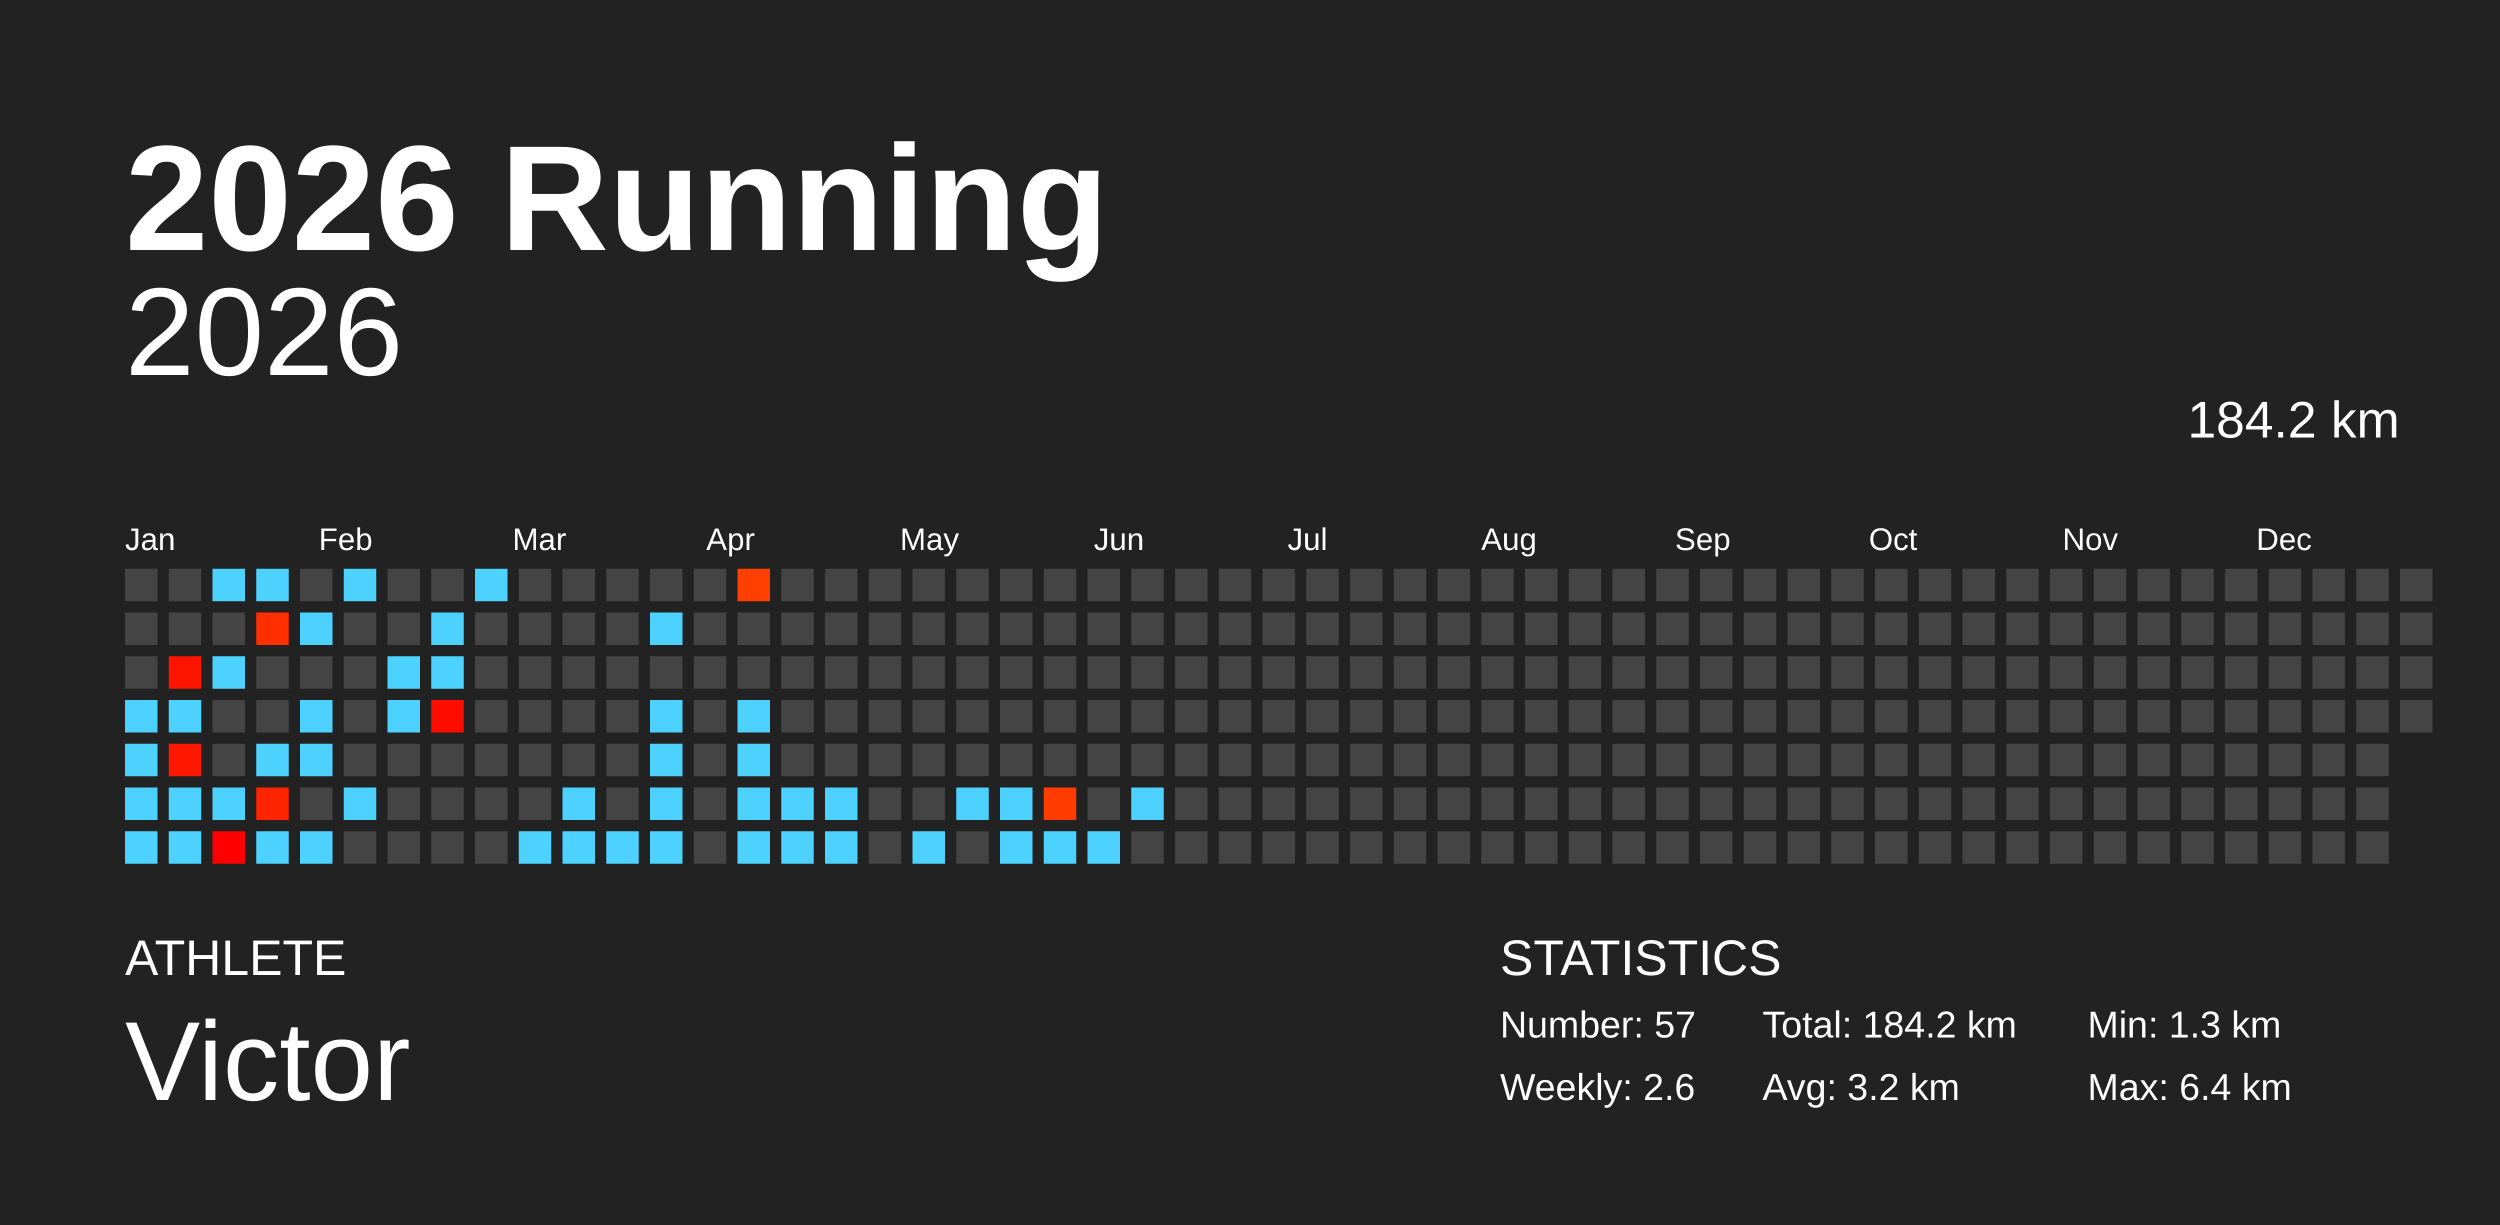
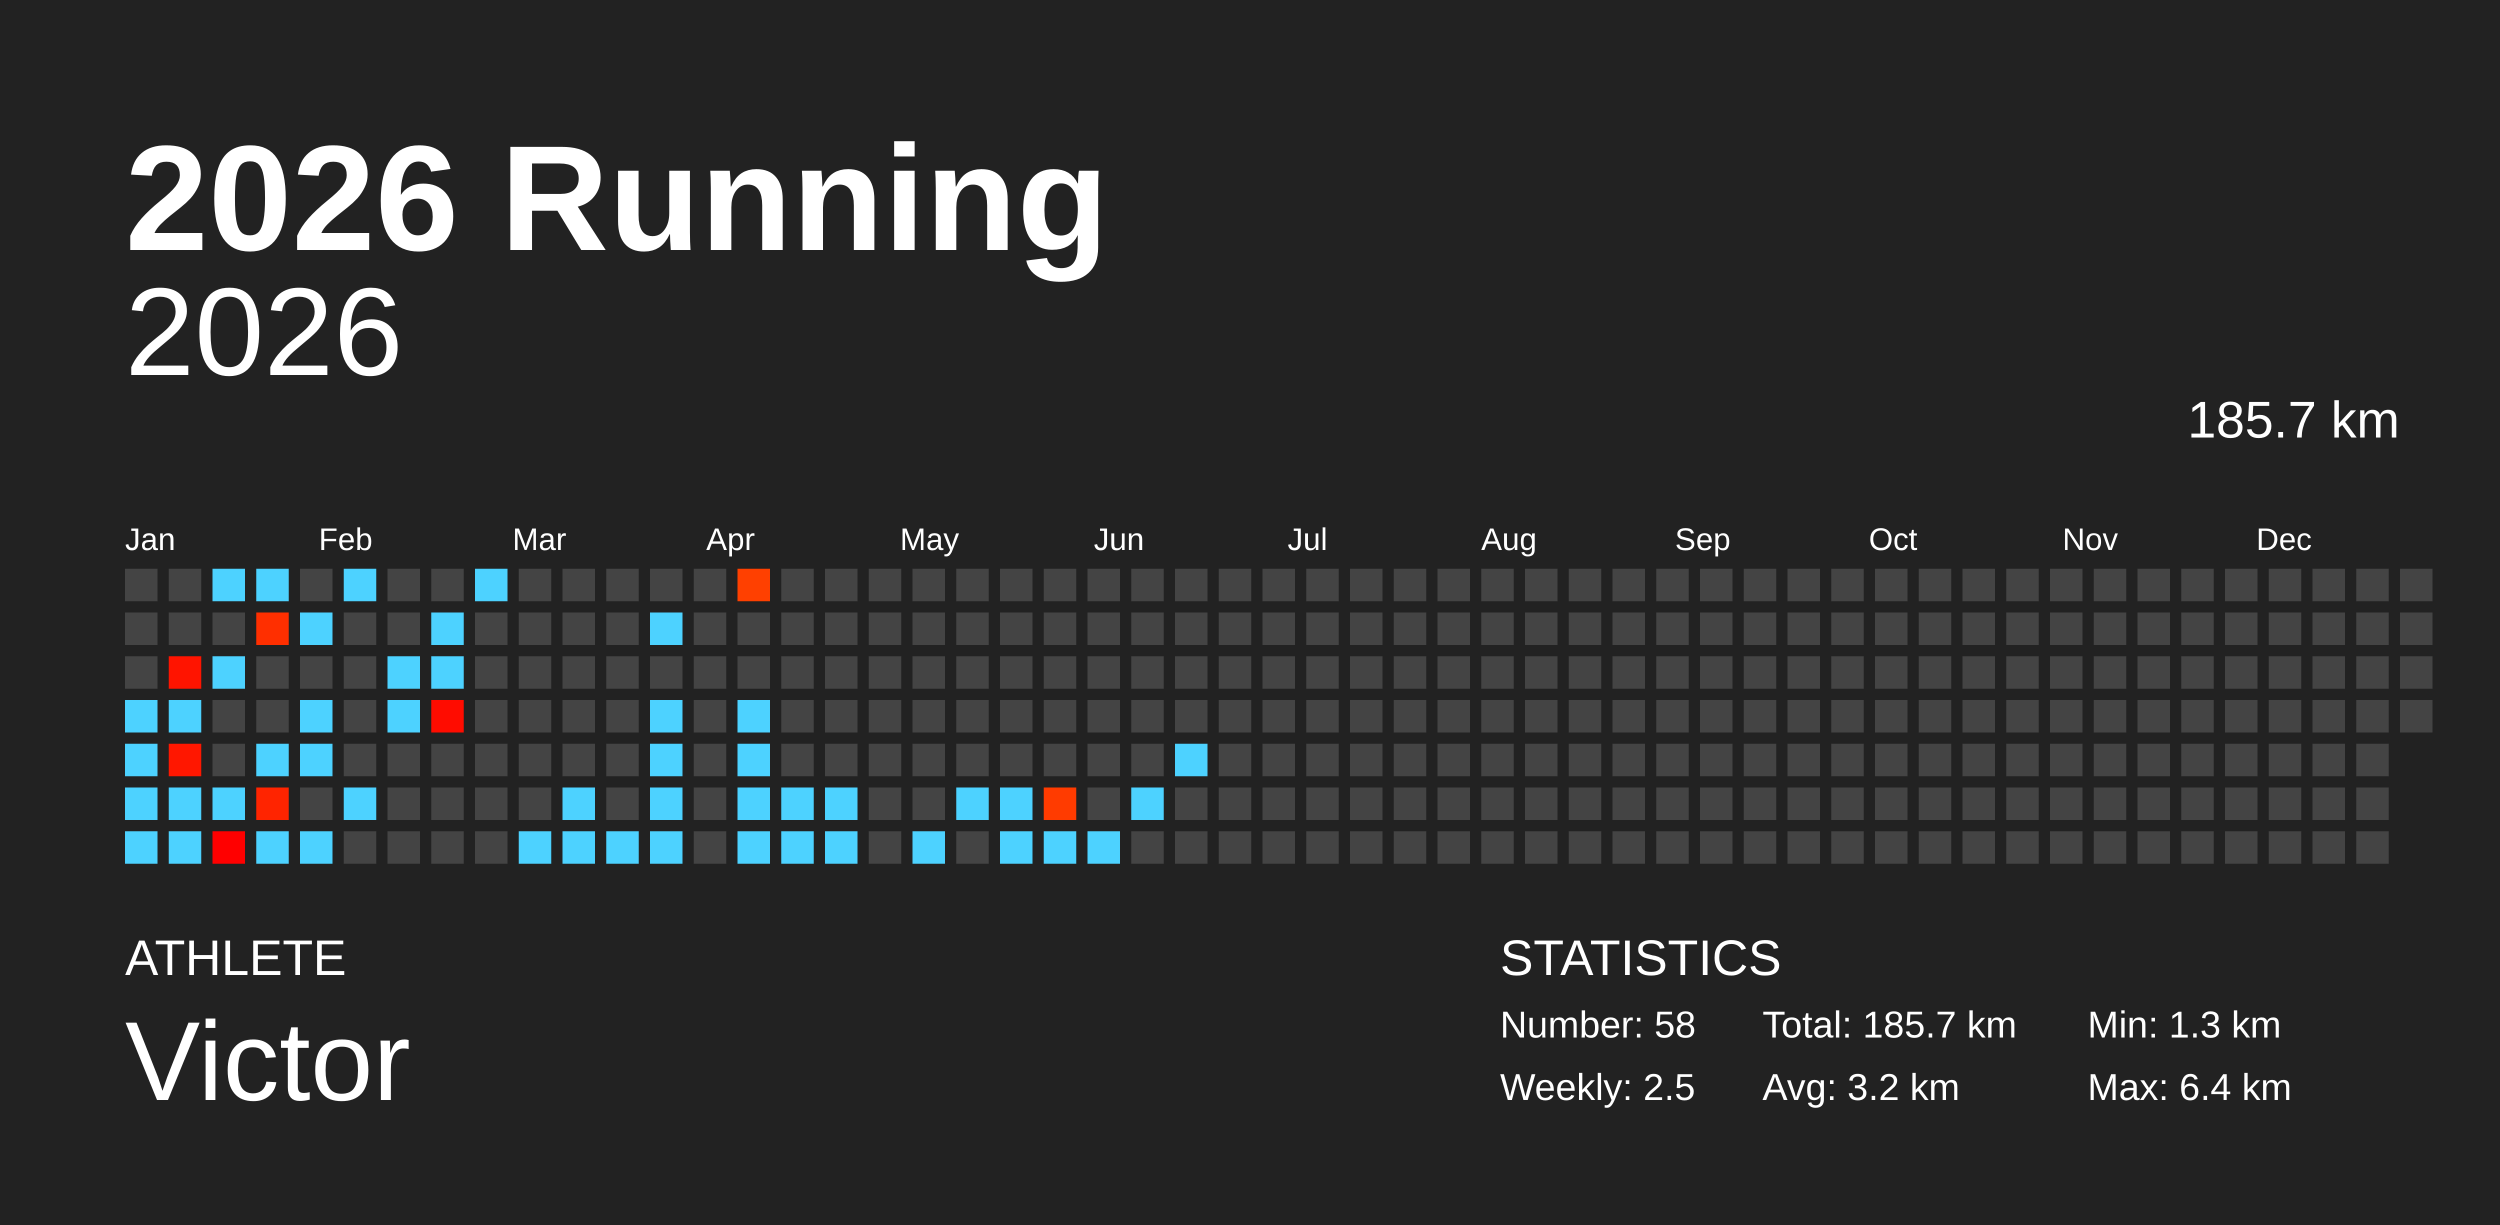
<svg xmlns="http://www.w3.org/2000/svg" baseProfile="full" height="98mm" version="1.1" viewBox="0,0,200,98" width="200mm">
  <defs />
  <rect fill="#222222" height="98" width="200" x="0" y="0" />
  <text fill="#FFFFFF" style="font-size:12px; font-family:Arial; font-weight:bold;" x="10" y="20">2026 Running</text>
  <text fill="#FFFFFF" style="font-size:4px; font-family:Arial" x="10" y="78">ATHLETE</text>
  <text fill="#FFFFFF" style="font-size:9px; font-family:Arial" x="10" y="88">Victor</text>
  <text fill="#FFFFFF" style="font-size:4px; font-family:Arial" x="120" y="78">STATISTICS</text>
-   <text fill="#FFFFFF" style="font-size:3px; font-family:Arial" x="120" y="83">Number: 57</text>
-   <text fill="#FFFFFF" style="font-size:3px; font-family:Arial" x="120" y="88">Weekly: 2.6</text>
-   <text fill="#FFFFFF" style="font-size:3px; font-family:Arial" x="141" y="83">Total: 184.2 km</text>
+   <text fill="#FFFFFF" style="font-size:3px; font-family:Arial" x="120" y="83">Number: 58</text>
+   <text fill="#FFFFFF" style="font-size:3px; font-family:Arial" x="120" y="88">Weekly: 2.5</text>
+   <text fill="#FFFFFF" style="font-size:3px; font-family:Arial" x="141" y="83">Total: 185.7 km</text>
  <text fill="#FFFFFF" style="font-size:3px; font-family:Arial" x="141" y="88">Avg: 3.2 km</text>
  <text fill="#FFFFFF" style="font-size:3px; font-family:Arial" x="167" y="83">Min: 1.3 km</text>
  <text fill="#FFFFFF" style="font-size:3px; font-family:Arial" x="167" y="88">Max: 6.4 km</text>
  <text alignment-baseline="hanging" fill="#FFFFFF" style="font-size:10.0px; font-family:Arial;" x="10" y="30">2026</text>
-   <text alignment-baseline="hanging" fill="#FFFFFF" style="font-size:4.125px; font-family:Arial;" x="175" y="35">184.2 km</text>
+   <text alignment-baseline="hanging" fill="#FFFFFF" style="font-size:4.125px; font-family:Arial;" x="175" y="35">185.7 km</text>
  <text fill="#FFFFFF" style="font-size:2.5px; font-family:Arial" x="10.0" y="44">Jan</text>
  <text fill="#FFFFFF" style="font-size:2.5px; font-family:Arial" x="25.5" y="44">Feb</text>
  <text fill="#FFFFFF" style="font-size:2.5px; font-family:Arial" x="41.0" y="44">Mar</text>
  <text fill="#FFFFFF" style="font-size:2.5px; font-family:Arial" x="56.5" y="44">Apr</text>
  <text fill="#FFFFFF" style="font-size:2.5px; font-family:Arial" x="72.0" y="44">May</text>
  <text fill="#FFFFFF" style="font-size:2.5px; font-family:Arial" x="87.5" y="44">Jun</text>
  <text fill="#FFFFFF" style="font-size:2.5px; font-family:Arial" x="103.0" y="44">Jul</text>
  <text fill="#FFFFFF" style="font-size:2.5px; font-family:Arial" x="118.5" y="44">Aug</text>
  <text fill="#FFFFFF" style="font-size:2.5px; font-family:Arial" x="134.0" y="44">Sep</text>
  <text fill="#FFFFFF" style="font-size:2.5px; font-family:Arial" x="149.5" y="44">Oct</text>
  <text fill="#FFFFFF" style="font-size:2.5px; font-family:Arial" x="165.0" y="44">Nov</text>
  <text fill="#FFFFFF" style="font-size:2.5px; font-family:Arial" x="180.5" y="44">Dec</text>
  <rect fill="#444444" height="2.6" width="2.6" x="10.0" y="45.5" />
  <rect fill="#444444" height="2.6" width="2.6" x="10.0" y="49.0" />
  <rect fill="#444444" height="2.6" width="2.6" x="10.0" y="52.5" />
  <rect fill="#4dd2ff" height="2.6" width="2.6" x="10.0" y="56.0" />
  <rect fill="#4dd2ff" height="2.6" width="2.6" x="10.0" y="59.5" />
  <rect fill="#4dd2ff" height="2.6" width="2.6" x="10.0" y="63.0" />
  <rect fill="#4dd2ff" height="2.6" width="2.6" x="10.0" y="66.5" />
  <rect fill="#444444" height="2.6" width="2.6" x="13.5" y="45.5" />
  <rect fill="#444444" height="2.6" width="2.6" x="13.5" y="49.0" />
  <rect fill="#ff1400" height="2.6" width="2.6" x="13.5" y="52.5" />
  <rect fill="#4dd2ff" height="2.6" width="2.6" x="13.5" y="56.0" />
  <rect fill="#ff1700" height="2.6" width="2.6" x="13.5" y="59.5" />
  <rect fill="#4dd2ff" height="2.6" width="2.6" x="13.5" y="63.0" />
  <rect fill="#4dd2ff" height="2.6" width="2.6" x="13.5" y="66.5" />
  <rect fill="#4dd2ff" height="2.6" width="2.6" x="17.0" y="45.5" />
  <rect fill="#444444" height="2.6" width="2.6" x="17.0" y="49.0" />
  <rect fill="#4dd2ff" height="2.6" width="2.6" x="17.0" y="52.5" />
  <rect fill="#444444" height="2.6" width="2.6" x="17.0" y="56.0" />
  <rect fill="#444444" height="2.6" width="2.6" x="17.0" y="59.5" />
  <rect fill="#4dd2ff" height="2.6" width="2.6" x="17.0" y="63.0" />
  <rect fill="#ff0000" height="2.6" width="2.6" x="17.0" y="66.5" />
  <rect fill="#4dd2ff" height="2.6" width="2.6" x="20.5" y="45.5" />
  <rect fill="#ff2f00" height="2.6" width="2.6" x="20.5" y="49.0" />
  <rect fill="#444444" height="2.6" width="2.6" x="20.5" y="52.5" />
  <rect fill="#444444" height="2.6" width="2.6" x="20.5" y="56.0" />
  <rect fill="#4dd2ff" height="2.6" width="2.6" x="20.5" y="59.5" />
  <rect fill="#ff2400" height="2.6" width="2.6" x="20.5" y="63.0" />
  <rect fill="#4dd2ff" height="2.6" width="2.6" x="20.5" y="66.5" />
  <rect fill="#444444" height="2.6" width="2.6" x="24.0" y="45.5" />
  <rect fill="#4dd2ff" height="2.6" width="2.6" x="24.0" y="49.0" />
  <rect fill="#444444" height="2.6" width="2.6" x="24.0" y="52.5" />
  <rect fill="#4dd2ff" height="2.6" width="2.6" x="24.0" y="56.0" />
  <rect fill="#4dd2ff" height="2.6" width="2.6" x="24.0" y="59.5" />
  <rect fill="#444444" height="2.6" width="2.6" x="24.0" y="63.0" />
  <rect fill="#4dd2ff" height="2.6" width="2.6" x="24.0" y="66.5" />
  <rect fill="#4dd2ff" height="2.6" width="2.6" x="27.5" y="45.5" />
  <rect fill="#444444" height="2.6" width="2.6" x="27.5" y="49.0" />
  <rect fill="#444444" height="2.6" width="2.6" x="27.5" y="52.5" />
  <rect fill="#444444" height="2.6" width="2.6" x="27.5" y="56.0" />
  <rect fill="#444444" height="2.6" width="2.6" x="27.5" y="59.5" />
  <rect fill="#4dd2ff" height="2.6" width="2.6" x="27.5" y="63.0" />
  <rect fill="#444444" height="2.6" width="2.6" x="27.5" y="66.5" />
  <rect fill="#444444" height="2.6" width="2.6" x="31.0" y="45.5" />
  <rect fill="#444444" height="2.6" width="2.6" x="31.0" y="49.0" />
  <rect fill="#4dd2ff" height="2.6" width="2.6" x="31.0" y="52.5" />
  <rect fill="#4dd2ff" height="2.6" width="2.6" x="31.0" y="56.0" />
  <rect fill="#444444" height="2.6" width="2.6" x="31.0" y="59.5" />
  <rect fill="#444444" height="2.6" width="2.6" x="31.0" y="63.0" />
  <rect fill="#444444" height="2.6" width="2.6" x="31.0" y="66.5" />
  <rect fill="#444444" height="2.6" width="2.6" x="34.5" y="45.5" />
  <rect fill="#4dd2ff" height="2.6" width="2.6" x="34.5" y="49.0" />
  <rect fill="#4dd2ff" height="2.6" width="2.6" x="34.5" y="52.5" />
  <rect fill="#ff0c00" height="2.6" width="2.6" x="34.5" y="56.0" />
  <rect fill="#444444" height="2.6" width="2.6" x="34.5" y="59.5" />
  <rect fill="#444444" height="2.6" width="2.6" x="34.5" y="63.0" />
  <rect fill="#444444" height="2.6" width="2.6" x="34.5" y="66.5" />
  <rect fill="#4dd2ff" height="2.6" width="2.6" x="38.0" y="45.5" />
  <rect fill="#444444" height="2.6" width="2.6" x="38.0" y="49.0" />
  <rect fill="#444444" height="2.6" width="2.6" x="38.0" y="52.5" />
  <rect fill="#444444" height="2.6" width="2.6" x="38.0" y="56.0" />
  <rect fill="#444444" height="2.6" width="2.6" x="38.0" y="59.5" />
  <rect fill="#444444" height="2.6" width="2.6" x="38.0" y="63.0" />
  <rect fill="#444444" height="2.6" width="2.6" x="38.0" y="66.5" />
  <rect fill="#444444" height="2.6" width="2.6" x="41.5" y="45.5" />
  <rect fill="#444444" height="2.6" width="2.6" x="41.5" y="49.0" />
  <rect fill="#444444" height="2.6" width="2.6" x="41.5" y="52.5" />
  <rect fill="#444444" height="2.6" width="2.6" x="41.5" y="56.0" />
  <rect fill="#444444" height="2.6" width="2.6" x="41.5" y="59.5" />
  <rect fill="#444444" height="2.6" width="2.6" x="41.5" y="63.0" />
  <rect fill="#4dd2ff" height="2.6" width="2.6" x="41.5" y="66.5" />
  <rect fill="#444444" height="2.6" width="2.6" x="45.0" y="45.5" />
  <rect fill="#444444" height="2.6" width="2.6" x="45.0" y="49.0" />
  <rect fill="#444444" height="2.6" width="2.6" x="45.0" y="52.5" />
  <rect fill="#444444" height="2.6" width="2.6" x="45.0" y="56.0" />
  <rect fill="#444444" height="2.6" width="2.6" x="45.0" y="59.5" />
  <rect fill="#4dd2ff" height="2.6" width="2.6" x="45.0" y="63.0" />
  <rect fill="#4dd2ff" height="2.6" width="2.6" x="45.0" y="66.5" />
  <rect fill="#444444" height="2.6" width="2.6" x="48.5" y="45.5" />
  <rect fill="#444444" height="2.6" width="2.6" x="48.5" y="49.0" />
  <rect fill="#444444" height="2.6" width="2.6" x="48.5" y="52.5" />
  <rect fill="#444444" height="2.6" width="2.6" x="48.5" y="56.0" />
  <rect fill="#444444" height="2.6" width="2.6" x="48.5" y="59.5" />
  <rect fill="#444444" height="2.6" width="2.6" x="48.5" y="63.0" />
  <rect fill="#4dd2ff" height="2.6" width="2.6" x="48.5" y="66.5" />
  <rect fill="#444444" height="2.6" width="2.6" x="52.0" y="45.5" />
  <rect fill="#4dd2ff" height="2.6" width="2.6" x="52.0" y="49.0" />
  <rect fill="#444444" height="2.6" width="2.6" x="52.0" y="52.5" />
  <rect fill="#4dd2ff" height="2.6" width="2.6" x="52.0" y="56.0" />
  <rect fill="#4dd2ff" height="2.6" width="2.6" x="52.0" y="59.5" />
  <rect fill="#4dd2ff" height="2.6" width="2.6" x="52.0" y="63.0" />
  <rect fill="#4dd2ff" height="2.6" width="2.6" x="52.0" y="66.5" />
  <rect fill="#444444" height="2.6" width="2.6" x="55.5" y="45.5" />
  <rect fill="#444444" height="2.6" width="2.6" x="55.5" y="49.0" />
  <rect fill="#444444" height="2.6" width="2.6" x="55.5" y="52.5" />
  <rect fill="#444444" height="2.6" width="2.6" x="55.5" y="56.0" />
  <rect fill="#444444" height="2.6" width="2.6" x="55.5" y="59.5" />
  <rect fill="#444444" height="2.6" width="2.6" x="55.5" y="63.0" />
  <rect fill="#444444" height="2.6" width="2.6" x="55.5" y="66.5" />
  <rect fill="#ff4000" height="2.6" width="2.6" x="59.0" y="45.5" />
  <rect fill="#444444" height="2.6" width="2.6" x="59.0" y="49.0" />
  <rect fill="#444444" height="2.6" width="2.6" x="59.0" y="52.5" />
  <rect fill="#4dd2ff" height="2.6" width="2.6" x="59.0" y="56.0" />
  <rect fill="#4dd2ff" height="2.6" width="2.6" x="59.0" y="59.5" />
  <rect fill="#4dd2ff" height="2.6" width="2.6" x="59.0" y="63.0" />
  <rect fill="#4dd2ff" height="2.6" width="2.6" x="59.0" y="66.5" />
  <rect fill="#444444" height="2.6" width="2.6" x="62.5" y="45.5" />
  <rect fill="#444444" height="2.6" width="2.6" x="62.5" y="49.0" />
  <rect fill="#444444" height="2.6" width="2.6" x="62.5" y="52.5" />
  <rect fill="#444444" height="2.6" width="2.6" x="62.5" y="56.0" />
  <rect fill="#444444" height="2.6" width="2.6" x="62.5" y="59.5" />
  <rect fill="#4dd2ff" height="2.6" width="2.6" x="62.5" y="63.0" />
  <rect fill="#4dd2ff" height="2.6" width="2.6" x="62.5" y="66.5" />
  <rect fill="#444444" height="2.6" width="2.6" x="66.0" y="45.5" />
  <rect fill="#444444" height="2.6" width="2.6" x="66.0" y="49.0" />
  <rect fill="#444444" height="2.6" width="2.6" x="66.0" y="52.5" />
  <rect fill="#444444" height="2.6" width="2.6" x="66.0" y="56.0" />
  <rect fill="#444444" height="2.6" width="2.6" x="66.0" y="59.5" />
  <rect fill="#4dd2ff" height="2.6" width="2.6" x="66.0" y="63.0" />
  <rect fill="#4dd2ff" height="2.6" width="2.6" x="66.0" y="66.5" />
  <rect fill="#444444" height="2.6" width="2.6" x="69.5" y="45.5" />
  <rect fill="#444444" height="2.6" width="2.6" x="69.5" y="49.0" />
  <rect fill="#444444" height="2.6" width="2.6" x="69.5" y="52.5" />
  <rect fill="#444444" height="2.6" width="2.6" x="69.5" y="56.0" />
  <rect fill="#444444" height="2.6" width="2.6" x="69.5" y="59.5" />
  <rect fill="#444444" height="2.6" width="2.6" x="69.5" y="63.0" />
  <rect fill="#444444" height="2.6" width="2.6" x="69.5" y="66.5" />
  <rect fill="#444444" height="2.6" width="2.6" x="73.0" y="45.5" />
  <rect fill="#444444" height="2.6" width="2.6" x="73.0" y="49.0" />
  <rect fill="#444444" height="2.6" width="2.6" x="73.0" y="52.5" />
  <rect fill="#444444" height="2.6" width="2.6" x="73.0" y="56.0" />
  <rect fill="#444444" height="2.6" width="2.6" x="73.0" y="59.5" />
  <rect fill="#444444" height="2.6" width="2.6" x="73.0" y="63.0" />
  <rect fill="#4dd2ff" height="2.6" width="2.6" x="73.0" y="66.5" />
  <rect fill="#444444" height="2.6" width="2.6" x="76.5" y="45.5" />
  <rect fill="#444444" height="2.6" width="2.6" x="76.5" y="49.0" />
  <rect fill="#444444" height="2.6" width="2.6" x="76.5" y="52.5" />
  <rect fill="#444444" height="2.6" width="2.6" x="76.5" y="56.0" />
  <rect fill="#444444" height="2.6" width="2.6" x="76.5" y="59.5" />
  <rect fill="#4dd2ff" height="2.6" width="2.6" x="76.5" y="63.0" />
  <rect fill="#444444" height="2.6" width="2.6" x="76.5" y="66.5" />
  <rect fill="#444444" height="2.6" width="2.6" x="80.0" y="45.5" />
  <rect fill="#444444" height="2.6" width="2.6" x="80.0" y="49.0" />
  <rect fill="#444444" height="2.6" width="2.6" x="80.0" y="52.5" />
  <rect fill="#444444" height="2.6" width="2.6" x="80.0" y="56.0" />
  <rect fill="#444444" height="2.6" width="2.6" x="80.0" y="59.5" />
  <rect fill="#4dd2ff" height="2.6" width="2.6" x="80.0" y="63.0" />
  <rect fill="#4dd2ff" height="2.6" width="2.6" x="80.0" y="66.5" />
  <rect fill="#444444" height="2.6" width="2.6" x="83.5" y="45.5" />
  <rect fill="#444444" height="2.6" width="2.6" x="83.5" y="49.0" />
  <rect fill="#444444" height="2.6" width="2.6" x="83.5" y="52.5" />
  <rect fill="#444444" height="2.6" width="2.6" x="83.5" y="56.0" />
  <rect fill="#444444" height="2.6" width="2.6" x="83.5" y="59.5" />
  <rect fill="#ff3b00" height="2.6" width="2.6" x="83.5" y="63.0" />
  <rect fill="#4dd2ff" height="2.6" width="2.6" x="83.5" y="66.5" />
  <rect fill="#444444" height="2.6" width="2.6" x="87.0" y="45.5" />
  <rect fill="#444444" height="2.6" width="2.6" x="87.0" y="49.0" />
  <rect fill="#444444" height="2.6" width="2.6" x="87.0" y="52.5" />
  <rect fill="#444444" height="2.6" width="2.6" x="87.0" y="56.0" />
  <rect fill="#444444" height="2.6" width="2.6" x="87.0" y="59.5" />
  <rect fill="#444444" height="2.6" width="2.6" x="87.0" y="63.0" />
  <rect fill="#4dd2ff" height="2.6" width="2.6" x="87.0" y="66.5" />
  <rect fill="#444444" height="2.6" width="2.6" x="90.5" y="45.5" />
  <rect fill="#444444" height="2.6" width="2.6" x="90.5" y="49.0" />
  <rect fill="#444444" height="2.6" width="2.6" x="90.5" y="52.5" />
  <rect fill="#444444" height="2.6" width="2.6" x="90.5" y="56.0" />
  <rect fill="#444444" height="2.6" width="2.6" x="90.5" y="59.5" />
  <rect fill="#4dd2ff" height="2.6" width="2.6" x="90.5" y="63.0" />
  <rect fill="#444444" height="2.6" width="2.6" x="90.5" y="66.5" />
  <rect fill="#444444" height="2.6" width="2.6" x="94.0" y="45.5" />
  <rect fill="#444444" height="2.6" width="2.6" x="94.0" y="49.0" />
  <rect fill="#444444" height="2.6" width="2.6" x="94.0" y="52.5" />
  <rect fill="#444444" height="2.6" width="2.6" x="94.0" y="56.0" />
-   <rect fill="#444444" height="2.6" width="2.6" x="94.0" y="59.5" />
+   <rect fill="#4dd2ff" height="2.6" width="2.6" x="94.0" y="59.5" />
  <rect fill="#444444" height="2.6" width="2.6" x="94.0" y="63.0" />
  <rect fill="#444444" height="2.6" width="2.6" x="94.0" y="66.5" />
  <rect fill="#444444" height="2.6" width="2.6" x="97.5" y="45.5" />
  <rect fill="#444444" height="2.6" width="2.6" x="97.5" y="49.0" />
  <rect fill="#444444" height="2.6" width="2.6" x="97.5" y="52.5" />
  <rect fill="#444444" height="2.6" width="2.6" x="97.5" y="56.0" />
  <rect fill="#444444" height="2.6" width="2.6" x="97.5" y="59.5" />
  <rect fill="#444444" height="2.6" width="2.6" x="97.5" y="63.0" />
  <rect fill="#444444" height="2.6" width="2.6" x="97.5" y="66.5" />
  <rect fill="#444444" height="2.6" width="2.6" x="101.0" y="45.5" />
  <rect fill="#444444" height="2.6" width="2.6" x="101.0" y="49.0" />
  <rect fill="#444444" height="2.6" width="2.6" x="101.0" y="52.5" />
  <rect fill="#444444" height="2.6" width="2.6" x="101.0" y="56.0" />
  <rect fill="#444444" height="2.6" width="2.6" x="101.0" y="59.5" />
  <rect fill="#444444" height="2.6" width="2.6" x="101.0" y="63.0" />
  <rect fill="#444444" height="2.6" width="2.6" x="101.0" y="66.5" />
  <rect fill="#444444" height="2.6" width="2.6" x="104.5" y="45.5" />
  <rect fill="#444444" height="2.6" width="2.6" x="104.5" y="49.0" />
  <rect fill="#444444" height="2.6" width="2.6" x="104.5" y="52.5" />
  <rect fill="#444444" height="2.6" width="2.6" x="104.5" y="56.0" />
  <rect fill="#444444" height="2.6" width="2.6" x="104.5" y="59.5" />
  <rect fill="#444444" height="2.6" width="2.6" x="104.5" y="63.0" />
  <rect fill="#444444" height="2.6" width="2.6" x="104.5" y="66.5" />
  <rect fill="#444444" height="2.6" width="2.6" x="108.0" y="45.5" />
  <rect fill="#444444" height="2.6" width="2.6" x="108.0" y="49.0" />
  <rect fill="#444444" height="2.6" width="2.6" x="108.0" y="52.5" />
  <rect fill="#444444" height="2.6" width="2.6" x="108.0" y="56.0" />
  <rect fill="#444444" height="2.6" width="2.6" x="108.0" y="59.5" />
  <rect fill="#444444" height="2.6" width="2.6" x="108.0" y="63.0" />
  <rect fill="#444444" height="2.6" width="2.6" x="108.0" y="66.5" />
  <rect fill="#444444" height="2.6" width="2.6" x="111.5" y="45.5" />
  <rect fill="#444444" height="2.6" width="2.6" x="111.5" y="49.0" />
  <rect fill="#444444" height="2.6" width="2.6" x="111.5" y="52.5" />
  <rect fill="#444444" height="2.6" width="2.6" x="111.5" y="56.0" />
  <rect fill="#444444" height="2.6" width="2.6" x="111.5" y="59.5" />
  <rect fill="#444444" height="2.6" width="2.6" x="111.5" y="63.0" />
  <rect fill="#444444" height="2.6" width="2.6" x="111.5" y="66.5" />
  <rect fill="#444444" height="2.6" width="2.6" x="115.0" y="45.5" />
  <rect fill="#444444" height="2.6" width="2.6" x="115.0" y="49.0" />
  <rect fill="#444444" height="2.6" width="2.6" x="115.0" y="52.5" />
  <rect fill="#444444" height="2.6" width="2.6" x="115.0" y="56.0" />
  <rect fill="#444444" height="2.6" width="2.6" x="115.0" y="59.5" />
  <rect fill="#444444" height="2.6" width="2.6" x="115.0" y="63.0" />
  <rect fill="#444444" height="2.6" width="2.6" x="115.0" y="66.5" />
  <rect fill="#444444" height="2.6" width="2.6" x="118.5" y="45.5" />
  <rect fill="#444444" height="2.6" width="2.6" x="118.5" y="49.0" />
  <rect fill="#444444" height="2.6" width="2.6" x="118.5" y="52.5" />
  <rect fill="#444444" height="2.6" width="2.6" x="118.5" y="56.0" />
  <rect fill="#444444" height="2.6" width="2.6" x="118.5" y="59.5" />
  <rect fill="#444444" height="2.6" width="2.6" x="118.5" y="63.0" />
  <rect fill="#444444" height="2.6" width="2.6" x="118.5" y="66.5" />
  <rect fill="#444444" height="2.6" width="2.6" x="122.0" y="45.5" />
  <rect fill="#444444" height="2.6" width="2.6" x="122.0" y="49.0" />
  <rect fill="#444444" height="2.6" width="2.6" x="122.0" y="52.5" />
  <rect fill="#444444" height="2.6" width="2.6" x="122.0" y="56.0" />
  <rect fill="#444444" height="2.6" width="2.6" x="122.0" y="59.5" />
  <rect fill="#444444" height="2.6" width="2.6" x="122.0" y="63.0" />
  <rect fill="#444444" height="2.6" width="2.6" x="122.0" y="66.5" />
  <rect fill="#444444" height="2.6" width="2.6" x="125.5" y="45.5" />
  <rect fill="#444444" height="2.6" width="2.6" x="125.5" y="49.0" />
  <rect fill="#444444" height="2.6" width="2.6" x="125.5" y="52.5" />
  <rect fill="#444444" height="2.6" width="2.6" x="125.5" y="56.0" />
  <rect fill="#444444" height="2.6" width="2.6" x="125.5" y="59.5" />
  <rect fill="#444444" height="2.6" width="2.6" x="125.5" y="63.0" />
  <rect fill="#444444" height="2.6" width="2.6" x="125.5" y="66.5" />
  <rect fill="#444444" height="2.6" width="2.6" x="129.0" y="45.5" />
  <rect fill="#444444" height="2.6" width="2.6" x="129.0" y="49.0" />
  <rect fill="#444444" height="2.6" width="2.6" x="129.0" y="52.5" />
  <rect fill="#444444" height="2.6" width="2.6" x="129.0" y="56.0" />
  <rect fill="#444444" height="2.6" width="2.6" x="129.0" y="59.5" />
  <rect fill="#444444" height="2.6" width="2.6" x="129.0" y="63.0" />
  <rect fill="#444444" height="2.6" width="2.6" x="129.0" y="66.5" />
  <rect fill="#444444" height="2.6" width="2.6" x="132.5" y="45.5" />
  <rect fill="#444444" height="2.6" width="2.6" x="132.5" y="49.0" />
  <rect fill="#444444" height="2.6" width="2.6" x="132.5" y="52.5" />
  <rect fill="#444444" height="2.6" width="2.6" x="132.5" y="56.0" />
  <rect fill="#444444" height="2.6" width="2.6" x="132.5" y="59.5" />
  <rect fill="#444444" height="2.6" width="2.6" x="132.5" y="63.0" />
  <rect fill="#444444" height="2.6" width="2.6" x="132.5" y="66.5" />
  <rect fill="#444444" height="2.6" width="2.6" x="136.0" y="45.5" />
  <rect fill="#444444" height="2.6" width="2.6" x="136.0" y="49.0" />
  <rect fill="#444444" height="2.6" width="2.6" x="136.0" y="52.5" />
  <rect fill="#444444" height="2.6" width="2.6" x="136.0" y="56.0" />
  <rect fill="#444444" height="2.6" width="2.6" x="136.0" y="59.5" />
  <rect fill="#444444" height="2.6" width="2.6" x="136.0" y="63.0" />
  <rect fill="#444444" height="2.6" width="2.6" x="136.0" y="66.5" />
  <rect fill="#444444" height="2.6" width="2.6" x="139.5" y="45.5" />
  <rect fill="#444444" height="2.6" width="2.6" x="139.5" y="49.0" />
  <rect fill="#444444" height="2.6" width="2.6" x="139.5" y="52.5" />
  <rect fill="#444444" height="2.6" width="2.6" x="139.5" y="56.0" />
  <rect fill="#444444" height="2.6" width="2.6" x="139.5" y="59.5" />
  <rect fill="#444444" height="2.6" width="2.6" x="139.5" y="63.0" />
  <rect fill="#444444" height="2.6" width="2.6" x="139.5" y="66.5" />
  <rect fill="#444444" height="2.6" width="2.6" x="143.0" y="45.5" />
  <rect fill="#444444" height="2.6" width="2.6" x="143.0" y="49.0" />
  <rect fill="#444444" height="2.6" width="2.6" x="143.0" y="52.5" />
  <rect fill="#444444" height="2.6" width="2.6" x="143.0" y="56.0" />
  <rect fill="#444444" height="2.6" width="2.6" x="143.0" y="59.5" />
  <rect fill="#444444" height="2.6" width="2.6" x="143.0" y="63.0" />
  <rect fill="#444444" height="2.6" width="2.6" x="143.0" y="66.5" />
  <rect fill="#444444" height="2.6" width="2.6" x="146.5" y="45.5" />
  <rect fill="#444444" height="2.6" width="2.6" x="146.5" y="49.0" />
  <rect fill="#444444" height="2.6" width="2.6" x="146.5" y="52.5" />
  <rect fill="#444444" height="2.6" width="2.6" x="146.5" y="56.0" />
  <rect fill="#444444" height="2.6" width="2.6" x="146.5" y="59.5" />
  <rect fill="#444444" height="2.6" width="2.6" x="146.5" y="63.0" />
  <rect fill="#444444" height="2.6" width="2.6" x="146.5" y="66.5" />
  <rect fill="#444444" height="2.6" width="2.6" x="150.0" y="45.5" />
  <rect fill="#444444" height="2.6" width="2.6" x="150.0" y="49.0" />
  <rect fill="#444444" height="2.6" width="2.6" x="150.0" y="52.5" />
  <rect fill="#444444" height="2.6" width="2.6" x="150.0" y="56.0" />
  <rect fill="#444444" height="2.6" width="2.6" x="150.0" y="59.5" />
  <rect fill="#444444" height="2.6" width="2.6" x="150.0" y="63.0" />
  <rect fill="#444444" height="2.6" width="2.6" x="150.0" y="66.5" />
  <rect fill="#444444" height="2.6" width="2.6" x="153.5" y="45.5" />
  <rect fill="#444444" height="2.6" width="2.6" x="153.5" y="49.0" />
  <rect fill="#444444" height="2.6" width="2.6" x="153.5" y="52.5" />
  <rect fill="#444444" height="2.6" width="2.6" x="153.5" y="56.0" />
  <rect fill="#444444" height="2.6" width="2.6" x="153.5" y="59.5" />
  <rect fill="#444444" height="2.6" width="2.6" x="153.5" y="63.0" />
  <rect fill="#444444" height="2.6" width="2.6" x="153.5" y="66.5" />
  <rect fill="#444444" height="2.6" width="2.6" x="157.0" y="45.5" />
  <rect fill="#444444" height="2.6" width="2.6" x="157.0" y="49.0" />
  <rect fill="#444444" height="2.6" width="2.6" x="157.0" y="52.5" />
  <rect fill="#444444" height="2.6" width="2.6" x="157.0" y="56.0" />
  <rect fill="#444444" height="2.6" width="2.6" x="157.0" y="59.5" />
  <rect fill="#444444" height="2.6" width="2.6" x="157.0" y="63.0" />
  <rect fill="#444444" height="2.6" width="2.6" x="157.0" y="66.5" />
  <rect fill="#444444" height="2.6" width="2.6" x="160.5" y="45.5" />
  <rect fill="#444444" height="2.6" width="2.6" x="160.5" y="49.0" />
  <rect fill="#444444" height="2.6" width="2.6" x="160.5" y="52.5" />
  <rect fill="#444444" height="2.6" width="2.6" x="160.5" y="56.0" />
  <rect fill="#444444" height="2.6" width="2.6" x="160.5" y="59.5" />
  <rect fill="#444444" height="2.6" width="2.6" x="160.5" y="63.0" />
  <rect fill="#444444" height="2.6" width="2.6" x="160.5" y="66.5" />
  <rect fill="#444444" height="2.6" width="2.6" x="164.0" y="45.5" />
  <rect fill="#444444" height="2.6" width="2.6" x="164.0" y="49.0" />
  <rect fill="#444444" height="2.6" width="2.6" x="164.0" y="52.5" />
  <rect fill="#444444" height="2.6" width="2.6" x="164.0" y="56.0" />
  <rect fill="#444444" height="2.6" width="2.6" x="164.0" y="59.5" />
  <rect fill="#444444" height="2.6" width="2.6" x="164.0" y="63.0" />
  <rect fill="#444444" height="2.6" width="2.6" x="164.0" y="66.5" />
  <rect fill="#444444" height="2.6" width="2.6" x="167.5" y="45.5" />
  <rect fill="#444444" height="2.6" width="2.6" x="167.5" y="49.0" />
  <rect fill="#444444" height="2.6" width="2.6" x="167.5" y="52.5" />
  <rect fill="#444444" height="2.6" width="2.6" x="167.5" y="56.0" />
  <rect fill="#444444" height="2.6" width="2.6" x="167.5" y="59.5" />
  <rect fill="#444444" height="2.6" width="2.6" x="167.5" y="63.0" />
  <rect fill="#444444" height="2.6" width="2.6" x="167.5" y="66.5" />
  <rect fill="#444444" height="2.6" width="2.6" x="171.0" y="45.5" />
  <rect fill="#444444" height="2.6" width="2.6" x="171.0" y="49.0" />
  <rect fill="#444444" height="2.6" width="2.6" x="171.0" y="52.5" />
  <rect fill="#444444" height="2.6" width="2.6" x="171.0" y="56.0" />
  <rect fill="#444444" height="2.6" width="2.6" x="171.0" y="59.5" />
  <rect fill="#444444" height="2.6" width="2.6" x="171.0" y="63.0" />
  <rect fill="#444444" height="2.6" width="2.6" x="171.0" y="66.5" />
  <rect fill="#444444" height="2.6" width="2.6" x="174.5" y="45.5" />
  <rect fill="#444444" height="2.6" width="2.6" x="174.5" y="49.0" />
  <rect fill="#444444" height="2.6" width="2.6" x="174.5" y="52.5" />
  <rect fill="#444444" height="2.6" width="2.6" x="174.5" y="56.0" />
  <rect fill="#444444" height="2.6" width="2.6" x="174.5" y="59.5" />
  <rect fill="#444444" height="2.6" width="2.6" x="174.5" y="63.0" />
  <rect fill="#444444" height="2.6" width="2.6" x="174.5" y="66.5" />
  <rect fill="#444444" height="2.6" width="2.6" x="178.0" y="45.5" />
  <rect fill="#444444" height="2.6" width="2.6" x="178.0" y="49.0" />
  <rect fill="#444444" height="2.6" width="2.6" x="178.0" y="52.5" />
  <rect fill="#444444" height="2.6" width="2.6" x="178.0" y="56.0" />
  <rect fill="#444444" height="2.6" width="2.6" x="178.0" y="59.5" />
  <rect fill="#444444" height="2.6" width="2.6" x="178.0" y="63.0" />
  <rect fill="#444444" height="2.6" width="2.6" x="178.0" y="66.5" />
  <rect fill="#444444" height="2.6" width="2.6" x="181.5" y="45.5" />
  <rect fill="#444444" height="2.6" width="2.6" x="181.5" y="49.0" />
  <rect fill="#444444" height="2.6" width="2.6" x="181.5" y="52.5" />
  <rect fill="#444444" height="2.6" width="2.6" x="181.5" y="56.0" />
  <rect fill="#444444" height="2.6" width="2.6" x="181.5" y="59.5" />
  <rect fill="#444444" height="2.6" width="2.6" x="181.5" y="63.0" />
  <rect fill="#444444" height="2.6" width="2.6" x="181.5" y="66.5" />
  <rect fill="#444444" height="2.6" width="2.6" x="185.0" y="45.5" />
  <rect fill="#444444" height="2.6" width="2.6" x="185.0" y="49.0" />
  <rect fill="#444444" height="2.6" width="2.6" x="185.0" y="52.5" />
  <rect fill="#444444" height="2.6" width="2.6" x="185.0" y="56.0" />
  <rect fill="#444444" height="2.6" width="2.6" x="185.0" y="59.5" />
  <rect fill="#444444" height="2.6" width="2.6" x="185.0" y="63.0" />
  <rect fill="#444444" height="2.6" width="2.6" x="185.0" y="66.5" />
  <rect fill="#444444" height="2.6" width="2.6" x="188.5" y="45.5" />
  <rect fill="#444444" height="2.6" width="2.6" x="188.5" y="49.0" />
  <rect fill="#444444" height="2.6" width="2.6" x="188.5" y="52.5" />
  <rect fill="#444444" height="2.6" width="2.6" x="188.5" y="56.0" />
  <rect fill="#444444" height="2.6" width="2.6" x="188.5" y="59.5" />
  <rect fill="#444444" height="2.6" width="2.6" x="188.5" y="63.0" />
  <rect fill="#444444" height="2.6" width="2.6" x="188.5" y="66.5" />
  <rect fill="#444444" height="2.6" width="2.6" x="192.0" y="45.5" />
  <rect fill="#444444" height="2.6" width="2.6" x="192.0" y="49.0" />
  <rect fill="#444444" height="2.6" width="2.6" x="192.0" y="52.5" />
  <rect fill="#444444" height="2.6" width="2.6" x="192.0" y="56.0" />
</svg>
